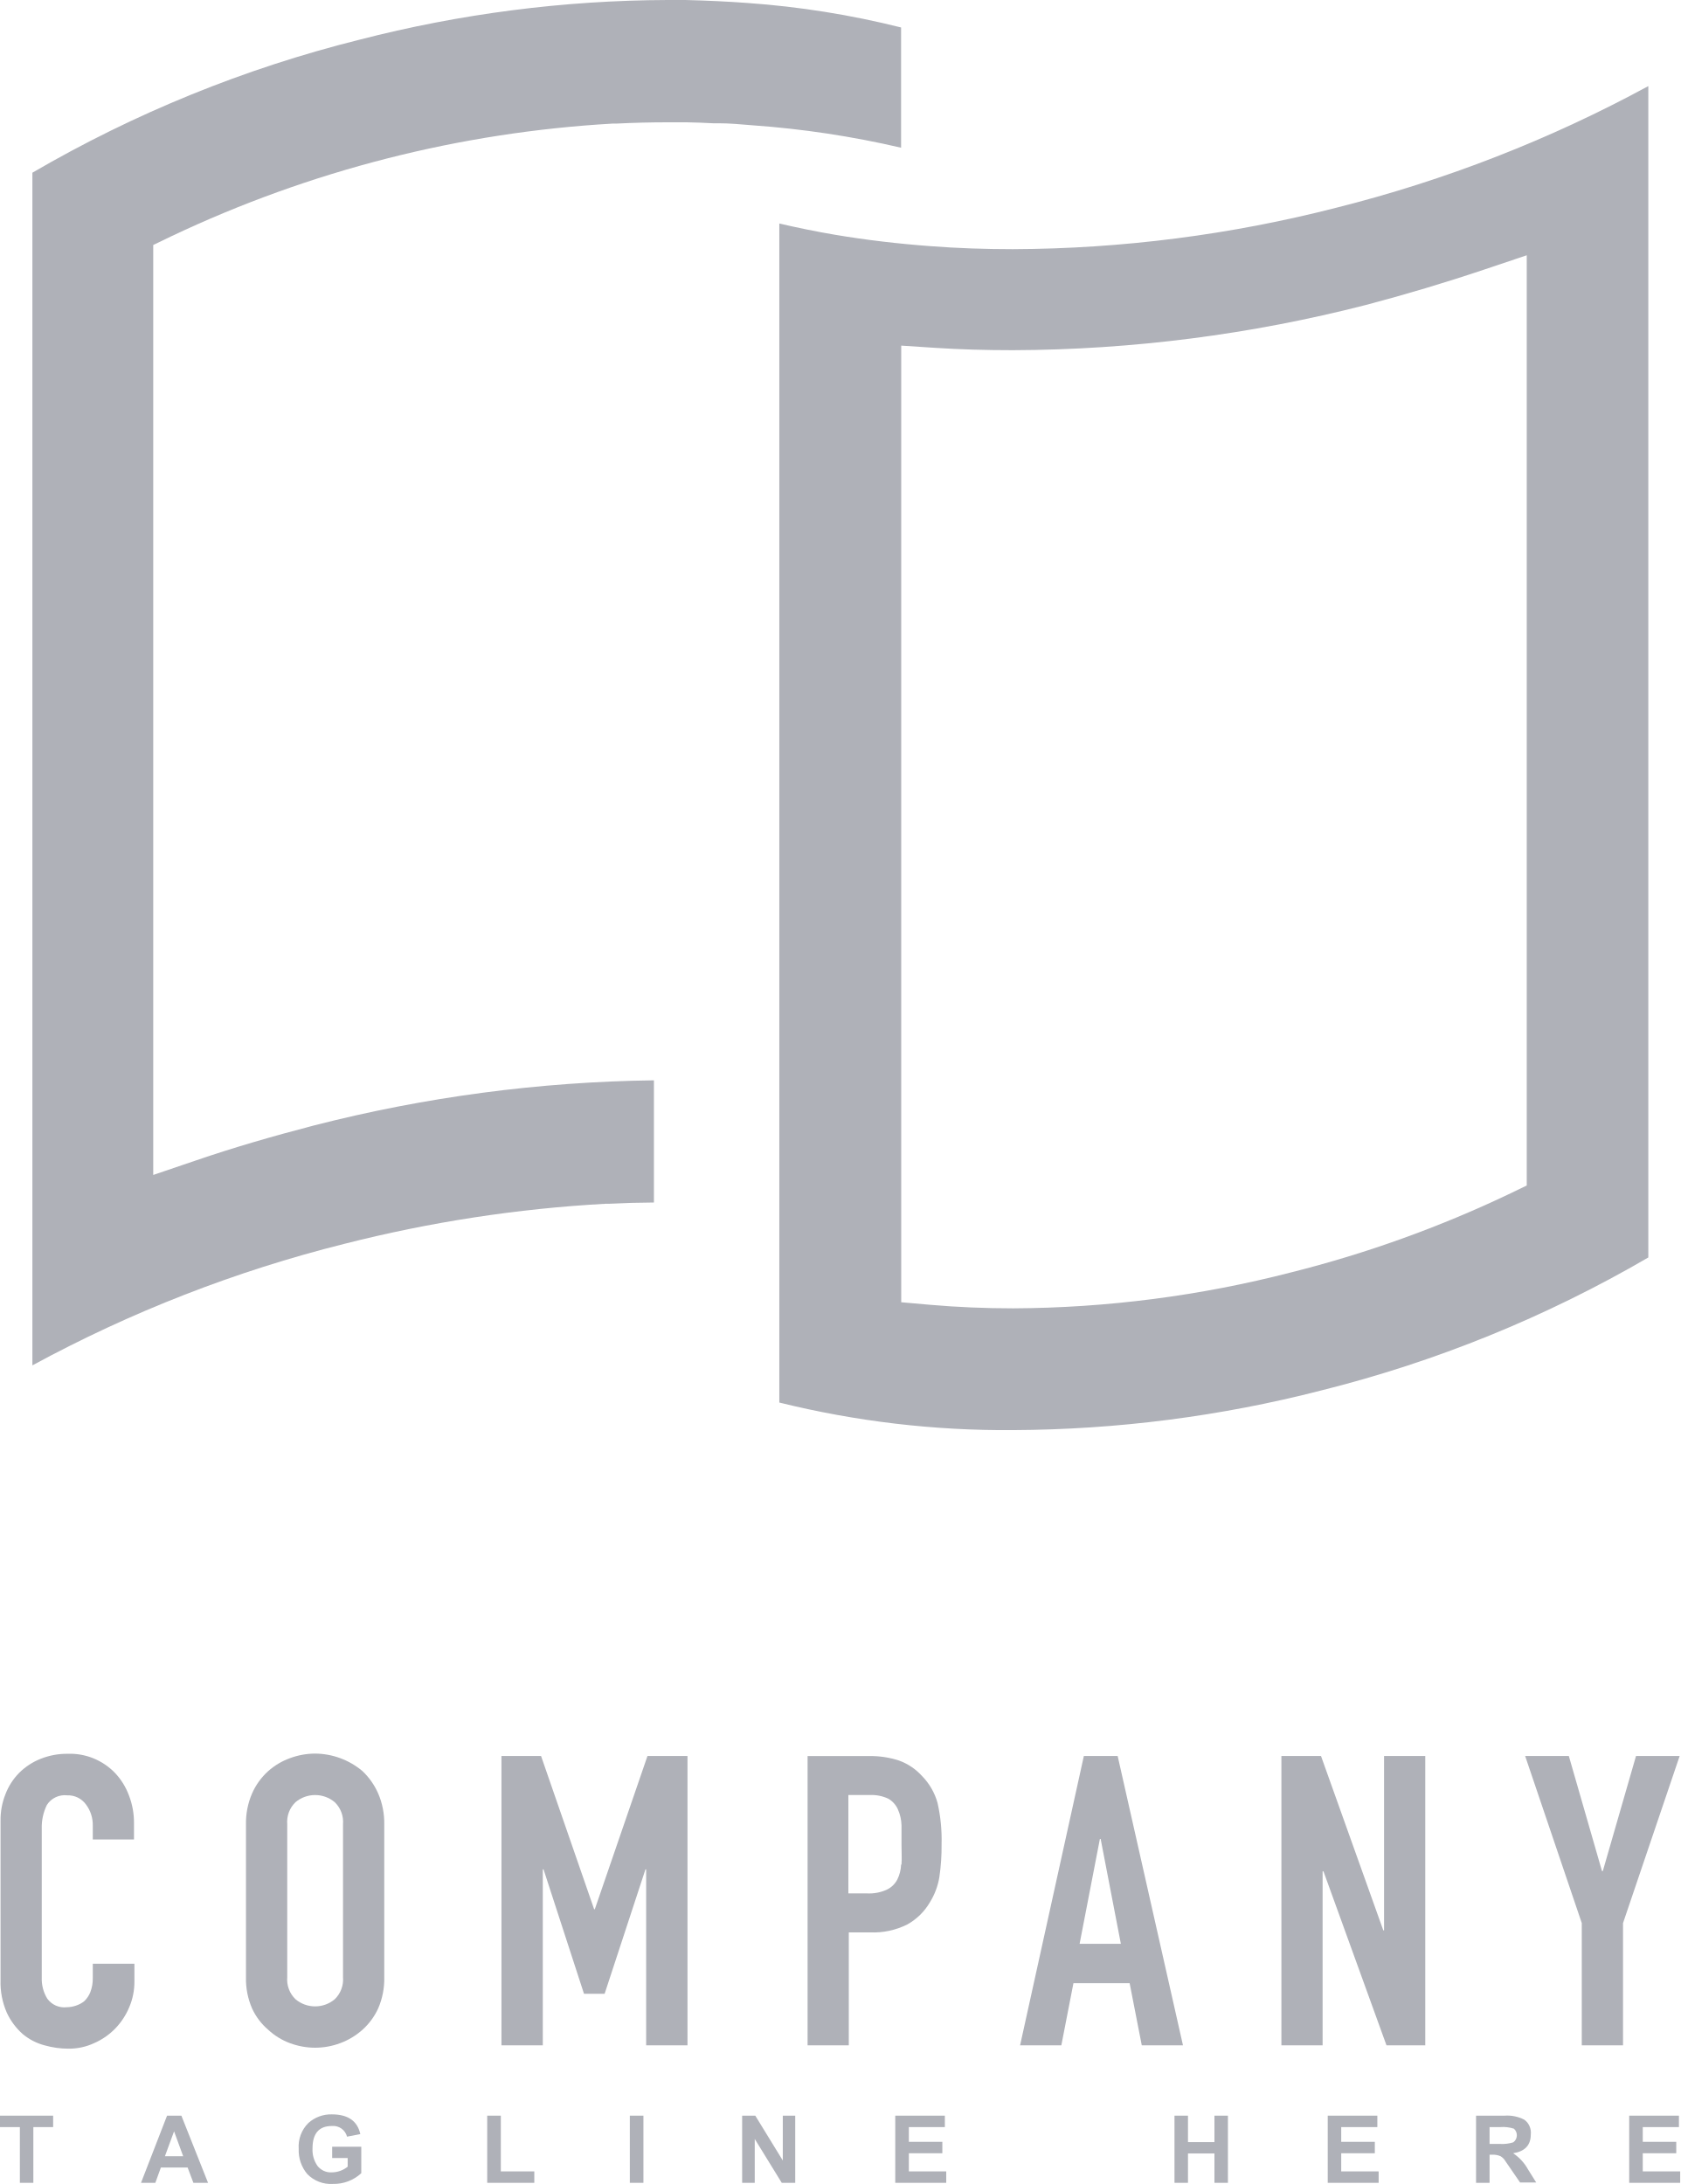
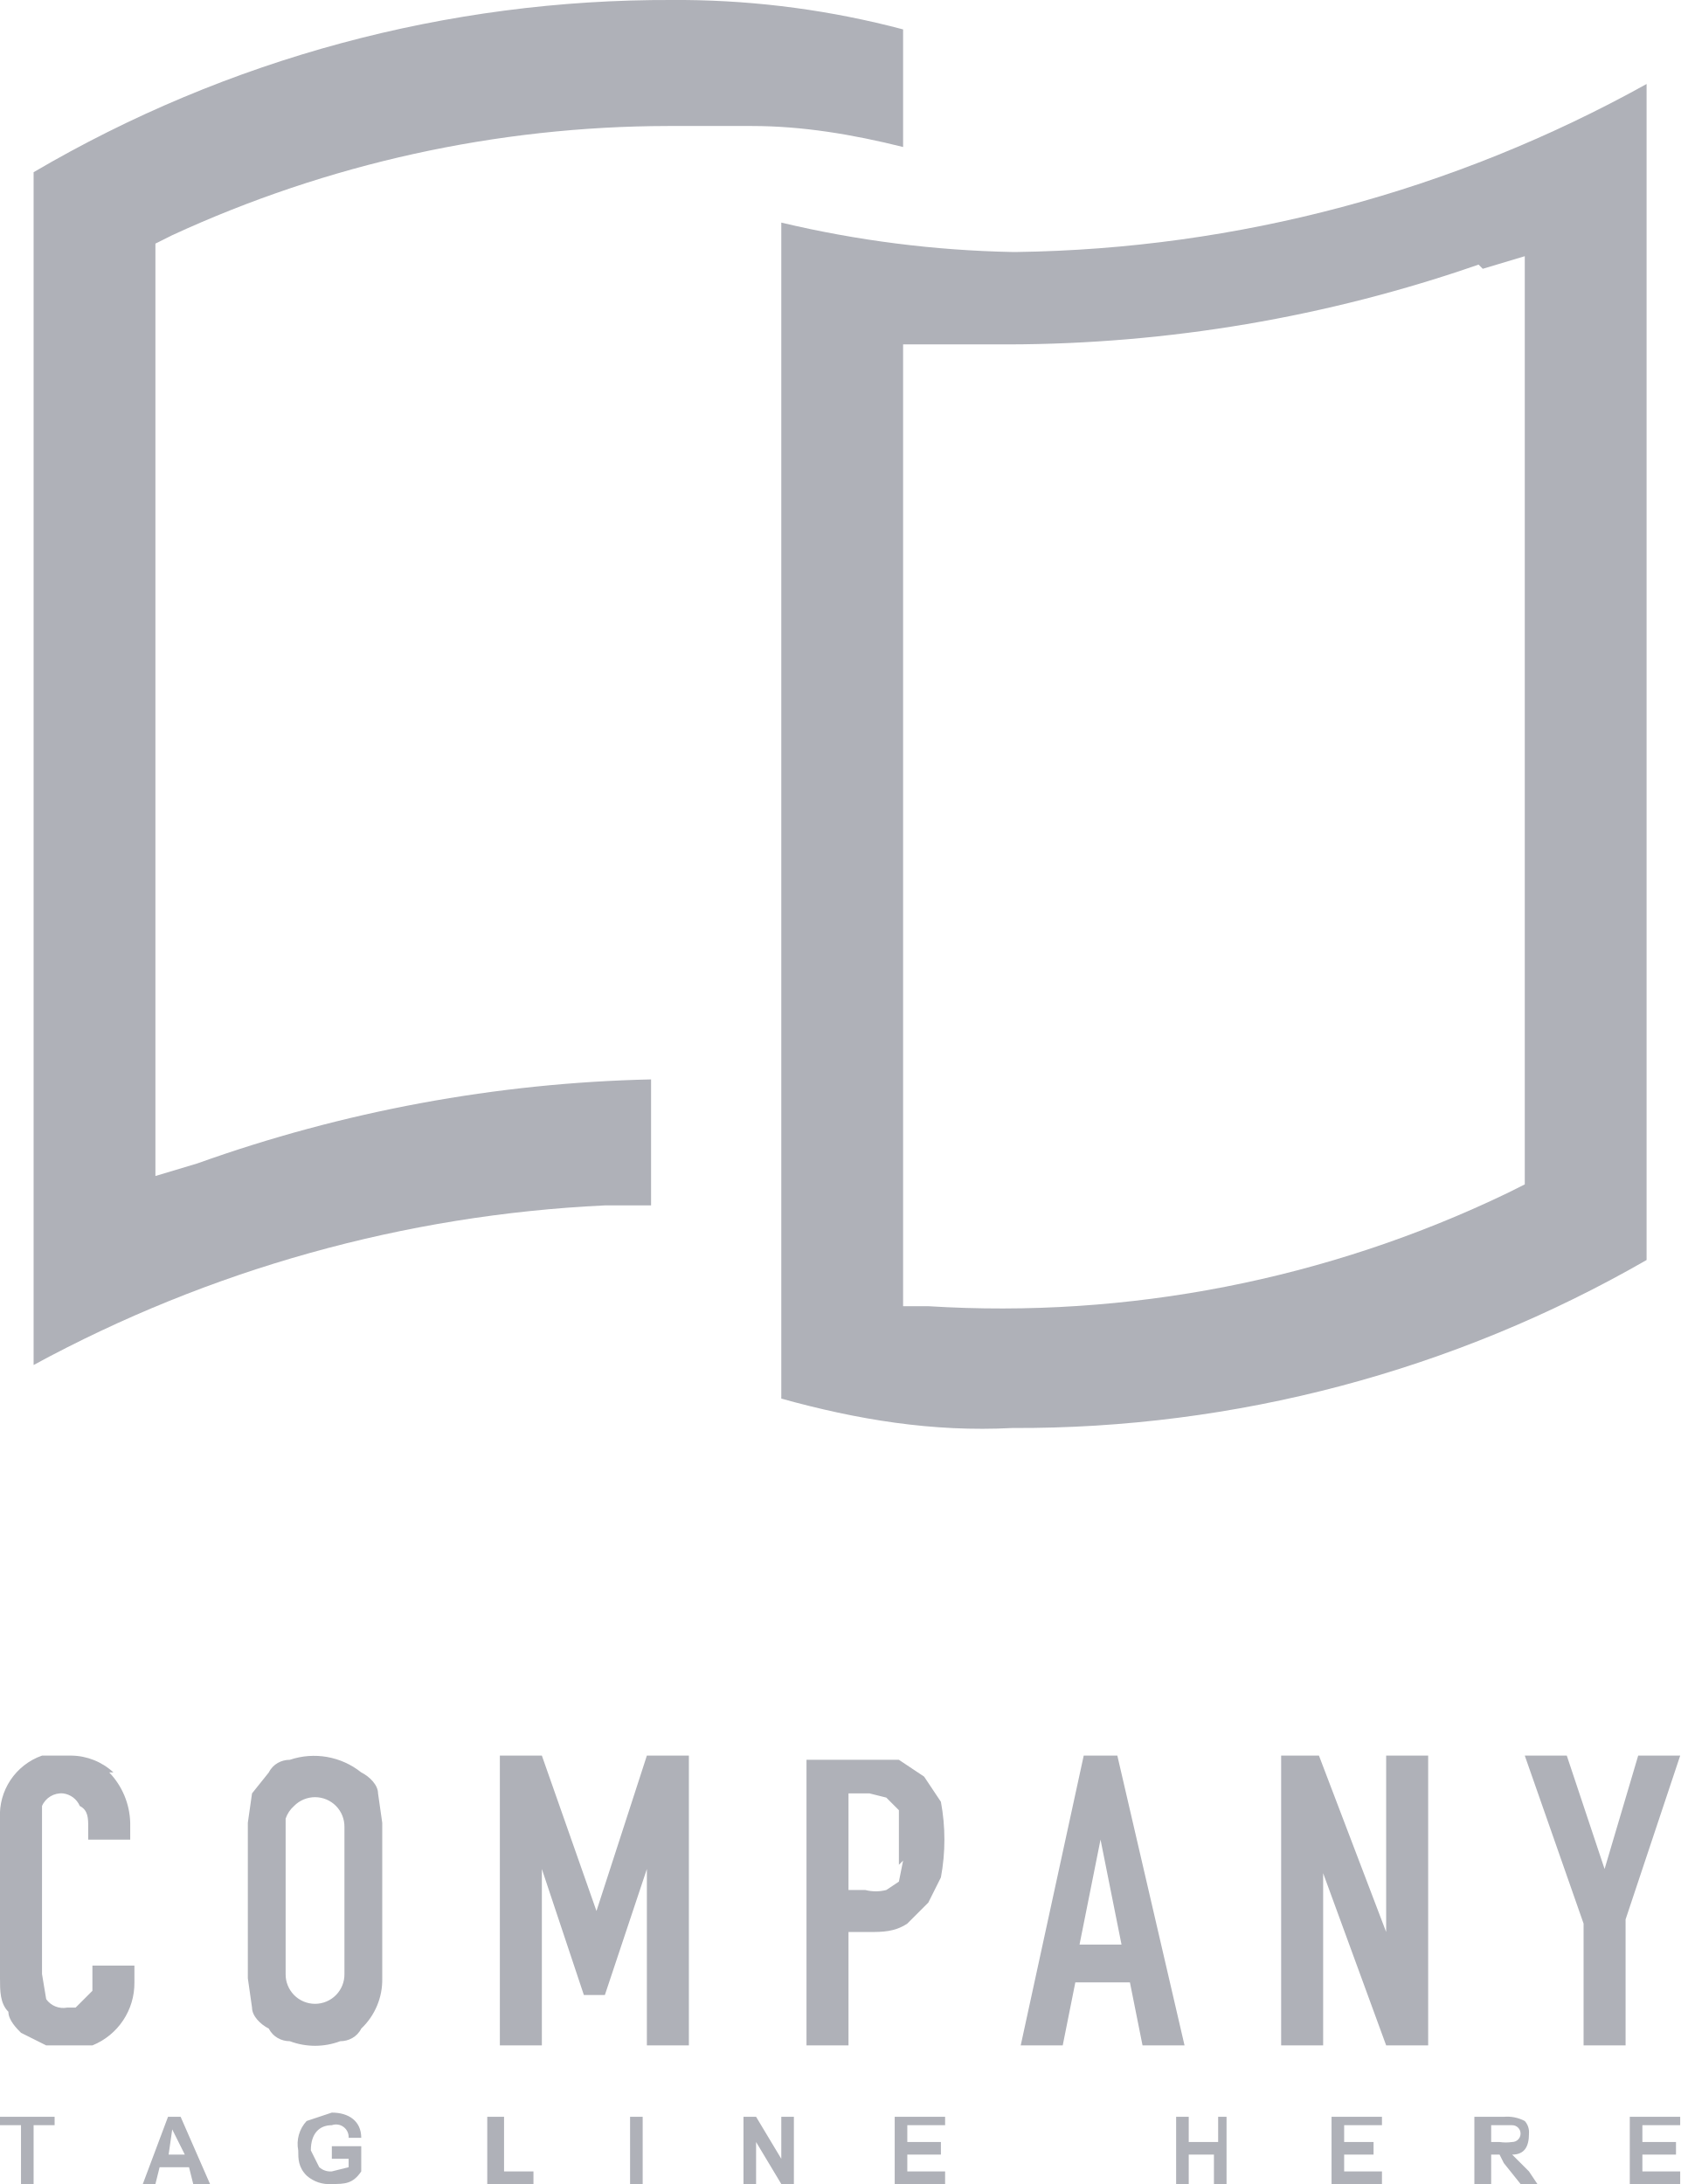
- <svg xmlns="http://www.w3.org/2000/svg" width="40" height="52" viewBox="0 0 40 52" fill="none">
-   <path d="M16.977 2.935H17.113C17.366 2.935 17.64 2.96 17.91 2.983C19.103 3.067 20.287 3.246 21.452 3.517V0.654C20.253 0.353 19.03 0.158 17.797 0.071C17.328 0.036 16.83 0.013 16.319 0H15.892C13.417 0.009 10.953 0.327 8.555 0.946C5.825 1.627 3.205 2.693 0.771 4.112V32.509C3.114 31.236 5.607 30.264 8.191 29.617C10.232 29.097 12.317 28.776 14.419 28.661H14.503C14.854 28.643 15.206 28.633 15.568 28.631V25.722C12.837 25.757 10.119 26.118 7.473 26.797C6.494 27.052 5.548 27.326 4.66 27.631L3.648 27.975V5.833L4.08 5.625C7.382 4.06 10.952 3.149 14.596 2.942C14.627 2.94 14.657 2.94 14.688 2.942C15.09 2.922 15.495 2.912 15.892 2.912H16.327H16.347C16.557 2.917 16.767 2.922 16.977 2.935Z" fill="#AFB1B8" />
-   <path d="M24.111 5.933C23.445 5.933 22.788 5.91 22.153 5.861C21.394 5.805 20.615 5.714 19.876 5.589C19.426 5.513 18.983 5.421 18.553 5.322V33.394C20.374 33.844 22.243 34.065 24.118 34.05C26.593 34.039 29.057 33.723 31.455 33.106C34.185 32.424 36.807 31.358 39.241 29.94V2.05C36.899 3.322 34.407 4.294 31.824 4.943C29.303 5.591 26.712 5.923 24.111 5.933ZM35.335 6.418L36.347 6.078V28.226L35.914 28.435C34.255 29.224 32.522 29.847 30.741 30.294C28.578 30.853 26.354 31.141 24.121 31.151C23.453 31.151 22.79 31.123 22.148 31.067L21.455 31.006V28.318V8.229L22.262 8.282C22.849 8.32 23.456 8.338 24.116 8.338C26.951 8.328 29.775 7.966 32.522 7.26C33.466 7.011 34.404 6.731 35.335 6.418Z" fill="#AFB1B8" />
-   <path d="M2.737 42.212C2.592 42.061 2.416 41.943 2.222 41.864C2.029 41.786 1.82 41.749 1.612 41.757C1.389 41.754 1.168 41.796 0.961 41.879C0.772 41.955 0.6 42.068 0.455 42.212C0.313 42.357 0.201 42.53 0.129 42.721C0.05 42.92 0.01 43.134 0.013 43.349V47.143C0.004 47.41 0.055 47.676 0.162 47.921C0.252 48.115 0.381 48.289 0.541 48.43C0.693 48.557 0.871 48.649 1.063 48.699C1.247 48.751 1.438 48.778 1.629 48.778C1.841 48.78 2.05 48.735 2.241 48.646C2.431 48.563 2.603 48.444 2.747 48.295C2.888 48.148 3.001 47.975 3.079 47.786C3.16 47.595 3.201 47.389 3.2 47.181V46.756H2.209V47.095C2.211 47.21 2.192 47.325 2.15 47.433C2.118 47.514 2.069 47.587 2.006 47.647C1.945 47.696 1.874 47.733 1.799 47.756C1.732 47.778 1.662 47.79 1.591 47.791C1.503 47.802 1.413 47.788 1.331 47.753C1.25 47.717 1.179 47.66 1.126 47.588C1.032 47.435 0.987 47.258 0.994 47.079V43.542C0.988 43.346 1.03 43.151 1.116 42.975C1.167 42.895 1.24 42.831 1.326 42.791C1.412 42.75 1.507 42.735 1.601 42.746C1.687 42.743 1.772 42.761 1.849 42.798C1.926 42.836 1.993 42.891 2.044 42.96C2.155 43.106 2.213 43.285 2.209 43.468V43.797H3.19V43.41C3.192 43.183 3.151 42.958 3.069 42.746C2.995 42.547 2.883 42.366 2.737 42.212Z" fill="#AFB1B8" />
-   <path d="M8.629 42.169C8.313 41.902 7.914 41.755 7.501 41.752C7.299 41.753 7.098 41.789 6.909 41.859C6.716 41.928 6.538 42.033 6.385 42.169C6.221 42.317 6.09 42.498 6.001 42.701C5.901 42.932 5.851 43.183 5.856 43.436V47.075C5.849 47.331 5.899 47.585 6.001 47.82C6.09 48.015 6.222 48.189 6.385 48.328C6.537 48.469 6.715 48.578 6.909 48.649C7.098 48.718 7.299 48.755 7.501 48.755C7.703 48.755 7.903 48.719 8.093 48.649C8.29 48.577 8.472 48.468 8.629 48.328C8.787 48.186 8.915 48.013 9.003 47.82C9.105 47.585 9.154 47.331 9.148 47.075V43.436C9.152 43.183 9.103 42.932 9.003 42.701C8.915 42.5 8.788 42.319 8.629 42.169ZM8.166 47.075C8.174 47.172 8.161 47.269 8.127 47.36C8.093 47.451 8.039 47.534 7.969 47.601C7.838 47.711 7.673 47.771 7.502 47.771C7.331 47.771 7.166 47.711 7.035 47.601C6.965 47.534 6.911 47.451 6.877 47.36C6.843 47.269 6.83 47.172 6.838 47.075V43.436C6.83 43.339 6.843 43.241 6.877 43.15C6.911 43.059 6.965 42.977 7.035 42.909C7.166 42.799 7.331 42.739 7.502 42.739C7.673 42.739 7.838 42.799 7.969 42.909C8.039 42.977 8.093 43.059 8.127 43.15C8.161 43.241 8.174 43.339 8.166 43.436V47.075Z" fill="#AFB1B8" />
-   <path d="M16.367 48.699V41.81H15.414L14.161 45.457H14.144L12.881 41.81H11.938V48.699H12.922V44.509H12.94L13.903 47.471H14.394L15.366 44.509H15.383V48.699H16.367Z" fill="#AFB1B8" />
-   <path d="M21.958 42.294C21.806 42.124 21.615 41.994 21.401 41.917C21.171 41.843 20.93 41.806 20.688 41.811H19.226V48.699H20.207V46.009H20.713C21.02 46.023 21.324 45.958 21.599 45.821C21.822 45.697 22.008 45.515 22.137 45.294C22.251 45.111 22.328 44.907 22.363 44.694C22.401 44.435 22.419 44.173 22.416 43.911C22.425 43.58 22.393 43.25 22.32 42.927C22.254 42.689 22.13 42.471 21.958 42.294ZM21.452 44.394C21.448 44.519 21.417 44.641 21.361 44.753C21.305 44.859 21.216 44.944 21.108 44.994C20.962 45.059 20.804 45.089 20.645 45.081H20.197V42.739H20.703C20.855 42.731 21.007 42.761 21.146 42.825C21.247 42.883 21.328 42.972 21.376 43.08C21.43 43.201 21.459 43.331 21.462 43.464C21.462 43.608 21.462 43.761 21.462 43.921C21.462 44.081 21.472 44.247 21.462 44.394H21.452Z" fill="#AFB1B8" />
-   <path d="M26.608 41.81H25.803L24.285 48.699H25.267L25.555 47.219H26.893L27.182 48.699H28.163L26.608 41.81ZM25.702 46.281L26.185 43.784H26.203L26.684 46.281H25.702Z" fill="#AFB1B8" />
-   <path d="M32.95 45.961H32.932L31.449 41.81H30.506V48.699H31.487V44.557H31.508L33.008 48.699H33.931V41.81H32.95V45.961Z" fill="#AFB1B8" />
-   <path d="M38.948 41.81L38.158 44.549H38.138L37.349 41.81H36.309L37.657 45.788V48.699H38.639V45.788L39.987 41.81H38.948Z" fill="#AFB1B8" />
-   <path d="M0 50.645H0.473V51.972H0.794V50.645H1.265V50.373H0V50.645Z" fill="#AFB1B8" />
-   <path d="M3.977 50.373L3.357 51.972H3.698L3.83 51.608H4.467L4.604 51.972H4.953L4.318 50.373H3.977ZM3.926 51.339L4.144 50.746L4.361 51.339H3.926Z" fill="#AFB1B8" />
-   <path d="M7.908 51.382H8.277V51.588C8.169 51.675 8.036 51.722 7.898 51.723C7.833 51.727 7.769 51.715 7.71 51.688C7.651 51.661 7.599 51.621 7.559 51.57C7.474 51.449 7.432 51.302 7.44 51.153C7.44 50.797 7.594 50.619 7.9 50.619C7.981 50.611 8.062 50.633 8.128 50.679C8.194 50.726 8.242 50.795 8.262 50.873L8.578 50.812C8.51 50.5 8.285 50.342 7.9 50.342C7.695 50.337 7.495 50.41 7.341 50.548C7.261 50.628 7.198 50.724 7.159 50.83C7.119 50.937 7.103 51.05 7.111 51.163C7.102 51.382 7.175 51.597 7.316 51.764C7.394 51.844 7.489 51.907 7.594 51.947C7.699 51.988 7.811 52.005 7.923 51.998C8.173 52.005 8.417 51.913 8.601 51.743V51.113H7.908V51.382Z" fill="#AFB1B8" />
-   <path d="M11.923 50.373H11.599V51.972H12.72V51.7H11.923V50.373Z" fill="#AFB1B8" />
-   <path d="M15.318 50.373H14.994V51.972H15.318V50.373Z" fill="#AFB1B8" />
-   <path d="M18.636 51.441L17.981 50.373H17.668V51.972H17.968V50.927L18.611 51.972H18.932V50.373H18.636V51.441Z" fill="#AFB1B8" />
-   <path d="M21.637 51.268H22.434V50.996H21.637V50.645H22.494V50.373H21.313V51.972H22.527V51.7H21.637V51.268Z" fill="#AFB1B8" />
-   <path d="M28.912 51.003H28.282V50.373H27.961V51.972H28.282V51.273H28.912V51.972H29.233V50.373H28.912V51.003Z" fill="#AFB1B8" />
-   <path d="M31.93 51.268H32.73V50.996H31.93V50.645H32.79V50.373H31.609V51.972H32.821V51.7H31.93V51.268Z" fill="#AFB1B8" />
-   <path d="M36.023 51.268C36.301 51.224 36.443 51.077 36.443 50.823C36.451 50.755 36.441 50.686 36.413 50.623C36.386 50.56 36.342 50.506 36.286 50.467C36.142 50.394 35.98 50.361 35.818 50.373H35.14V51.972H35.462V51.303H35.525C35.593 51.299 35.662 51.311 35.725 51.339C35.772 51.368 35.811 51.408 35.839 51.456L36.188 51.964H36.572L36.377 51.652C36.291 51.497 36.17 51.366 36.023 51.268ZM35.699 51.046H35.462V50.645H35.715C35.825 50.636 35.936 50.649 36.041 50.683C36.064 50.703 36.083 50.729 36.095 50.758C36.107 50.787 36.113 50.818 36.111 50.849C36.11 50.88 36.101 50.911 36.087 50.938C36.072 50.966 36.051 50.99 36.026 51.008C35.92 51.041 35.81 51.053 35.699 51.046Z" fill="#AFB1B8" />
-   <path d="M39.109 51.268H39.906V50.996H39.109V50.645H39.97V50.373H38.786V51.972H40V51.7H39.109V51.268Z" fill="#AFB1B8" />
+ <svg xmlns="http://www.w3.org/2000/svg" width="40" height="52" fill="none">
+   <path d="M17 3h.9c1.2 0 2.4.2 3.6.5V.7a21 21 0 00-5.2-.7H16A29.8 29.8 0 00.8 4.1v28.4a31.6 31.6 0 0113.6-3.8h1.1v-3a34.3 34.3 0 00-10.8 2l-1 .3V5.8l.4-.2A28.3 28.3 0 0115.9 3H17z" fill="#AFB1B8" />
+   <path d="M24.1 6a26 26 0 01-5.5-.7v28c1.8.5 3.6.8 5.5.7a30 30 0 0015.1-4V2a31.8 31.8 0 01-15 4zm11.2.4l1-.3v22.1l-.4.2a27.8 27.8 0 01-13.8 2.7h-.6V8.2H24a34.3 34.3 0 0011.2-1.9zM2.7 42.2a1.5 1.5 0 00-1-.4H1a1.5 1.5 0 00-1 1.5v3.8c0 .3 0 .6.2.8 0 .2.2.4.3.5l.6.3h1.1a1.6 1.6 0 001-1.5v-.4h-1v.6l-.2.2-.2.2h-.2a.5.5 0 01-.5-.2L1 47v-3.6L1 43a.5.5 0 01.5-.3.5.5 0 01.4.3c.2.1.2.3.2.5v.3h1v-.4a1.8 1.8 0 00-.5-1.2zM8.6 42.2a1.8 1.8 0 00-1.7-.3c-.2 0-.4.1-.5.3l-.4.5-.1.7v3.7l.1.7c0 .2.2.4.4.5.1.2.3.3.5.3a1.7 1.7 0 001.2 0c.2 0 .4-.1.5-.3a1.6 1.6 0 00.5-1.2v-3.7l-.1-.7c0-.2-.2-.4-.4-.5zM8.2 47a.7.7 0 01-.2.5.7.7 0 01-1 0 .7.7 0 01-.2-.5v-3.7A.7.7 0 017 43a.7.7 0 011 0 .7.7 0 01.2.5v3.7zM16.4 48.7v-6.9h-1l-1.2 3.7-1.3-3.7h-1v6.9h1v-4.2l1 3h.5l1-3v4.2h1zM22 42.3l-.6-.4h-2.2v6.8h1V46h.5c.3 0 .6 0 .9-.2l.5-.5.3-.6a4.9 4.9 0 000-1.8l-.4-.6zm-.5 2l-.1.5-.3.2a1 1 0 01-.5 0h-.4v-2.3h.5l.4.1.3.3v1.3zM26.6 41.8h-.8l-1.5 6.9h1l.3-1.5h1.3l.3 1.5h1l-1.6-6.9zm-.9 4.5l.5-2.5.5 2.5h-1zM33 46l-1.6-4.2h-.9v6.9h1v-4.1l1.5 4.1h1v-6.9h-1V46zM39 41.8l-.8 2.7-.9-2.7h-1l1.4 4v2.9h1v-3l1.3-3.9h-1zM0 50.6h.5V52h.3v-1.4h.5v-.2H0v.2zM4 50.4L3.4 52h.3l.1-.4h.7l.1.4H5l-.7-1.6H4zm0 1l.1-.7.3.6h-.5zM8 51.4h.3v.2l-.4.1a.4.4 0 01-.3-.1l-.2-.4c0-.4.2-.6.5-.6a.3.3 0 01.4.3h.3c0-.4-.3-.6-.7-.6l-.6.2a.8.8 0 00-.2.7c0 .2 0 .4.2.6a.8.8 0 00.6.2c.3 0 .5 0 .7-.3v-.6h-.7v.3zM12 50.4h-.4V52h1.1v-.3H12v-1.3zM15.3 50.4H15V52h.3v-1.6zM18.6 51.4l-.6-1h-.3V52h.3v-1l.6 1h.3v-1.6h-.3v1zM21.6 51.3h.8V51h-.8v-.4h.9v-.2h-1.2V52h1.2v-.3h-.9v-.4zM29 51h-.7v-.6H28V52h.3v-.7h.6v.7h.3v-1.6H29v.6zM32 51.3h.7V51H32v-.4h.9v-.2h-1.2V52h1.2v-.3H32v-.4zM36 51.3c.3 0 .4-.2.4-.5a.4.4 0 00-.1-.3.9.9 0 00-.5-.1h-.7V52h.4v-.7h.2l.1.2.4.5h.4l-.2-.3-.4-.4zm-.3-.3h-.2v-.4h.5a.2.2 0 010 .4 1 1 0 01-.3 0zM39.1 51.3h.8V51h-.8v-.4h.9v-.2h-1.2V52H40v-.3h-.9v-.4z" fill="#AFB1B8" />
</svg>
